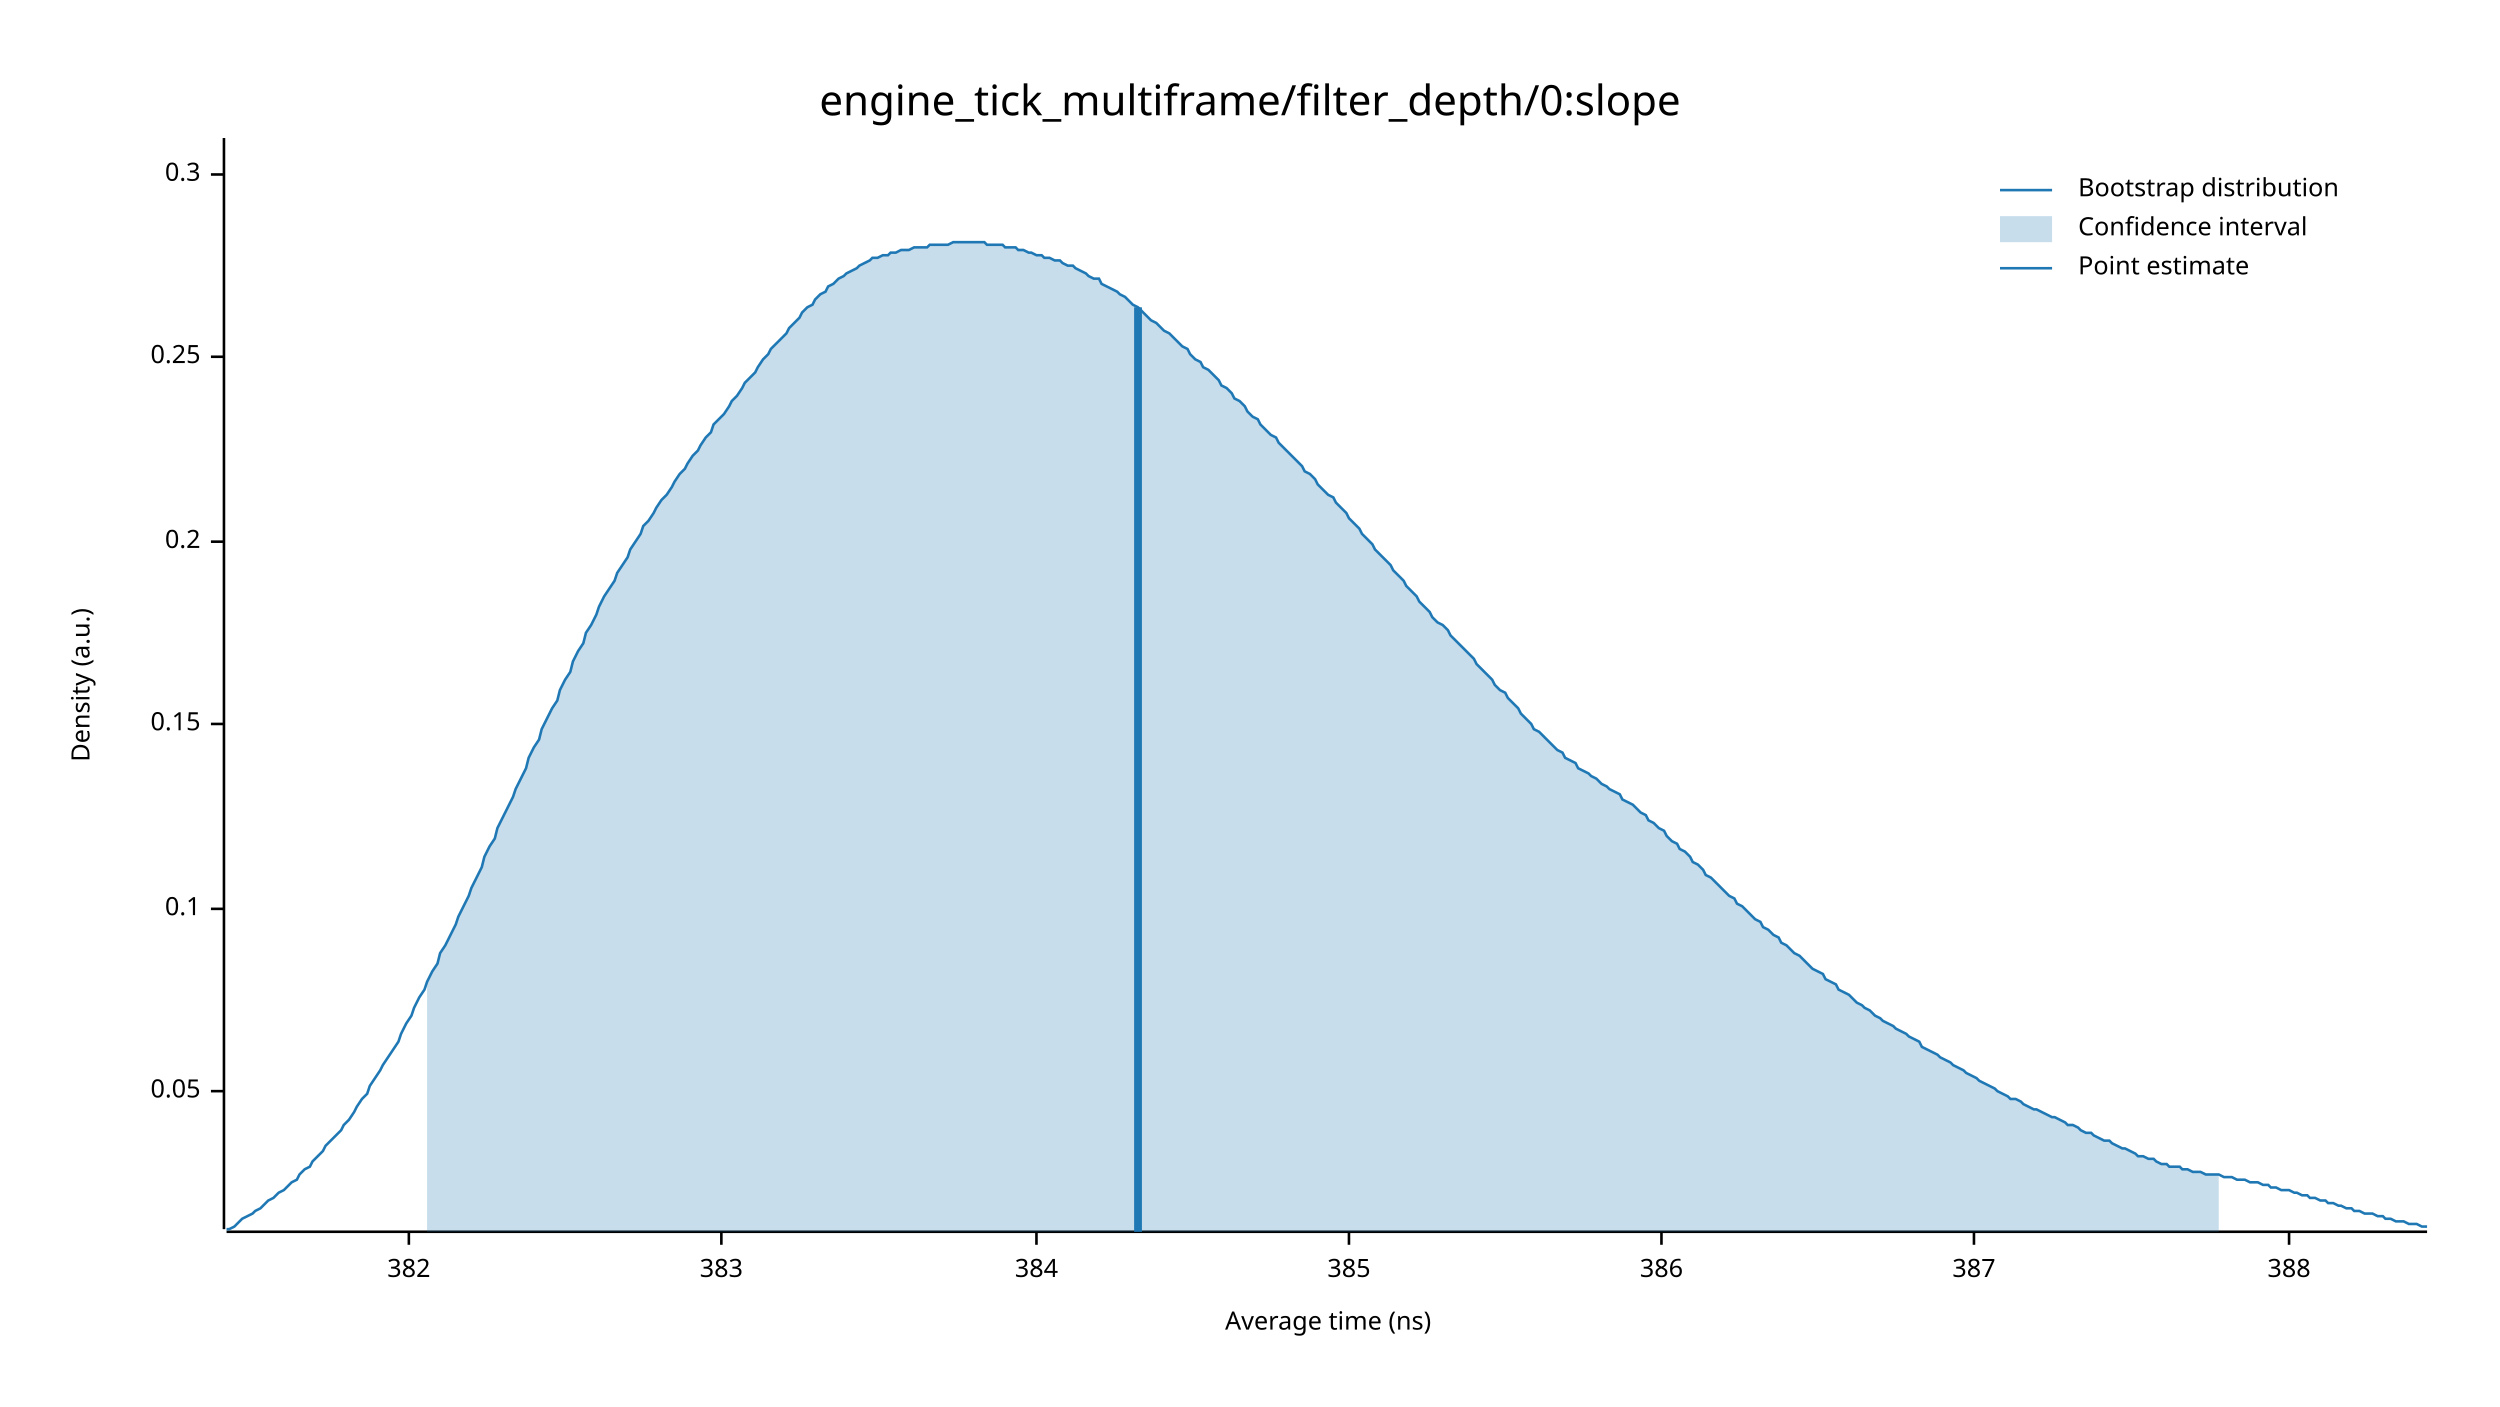
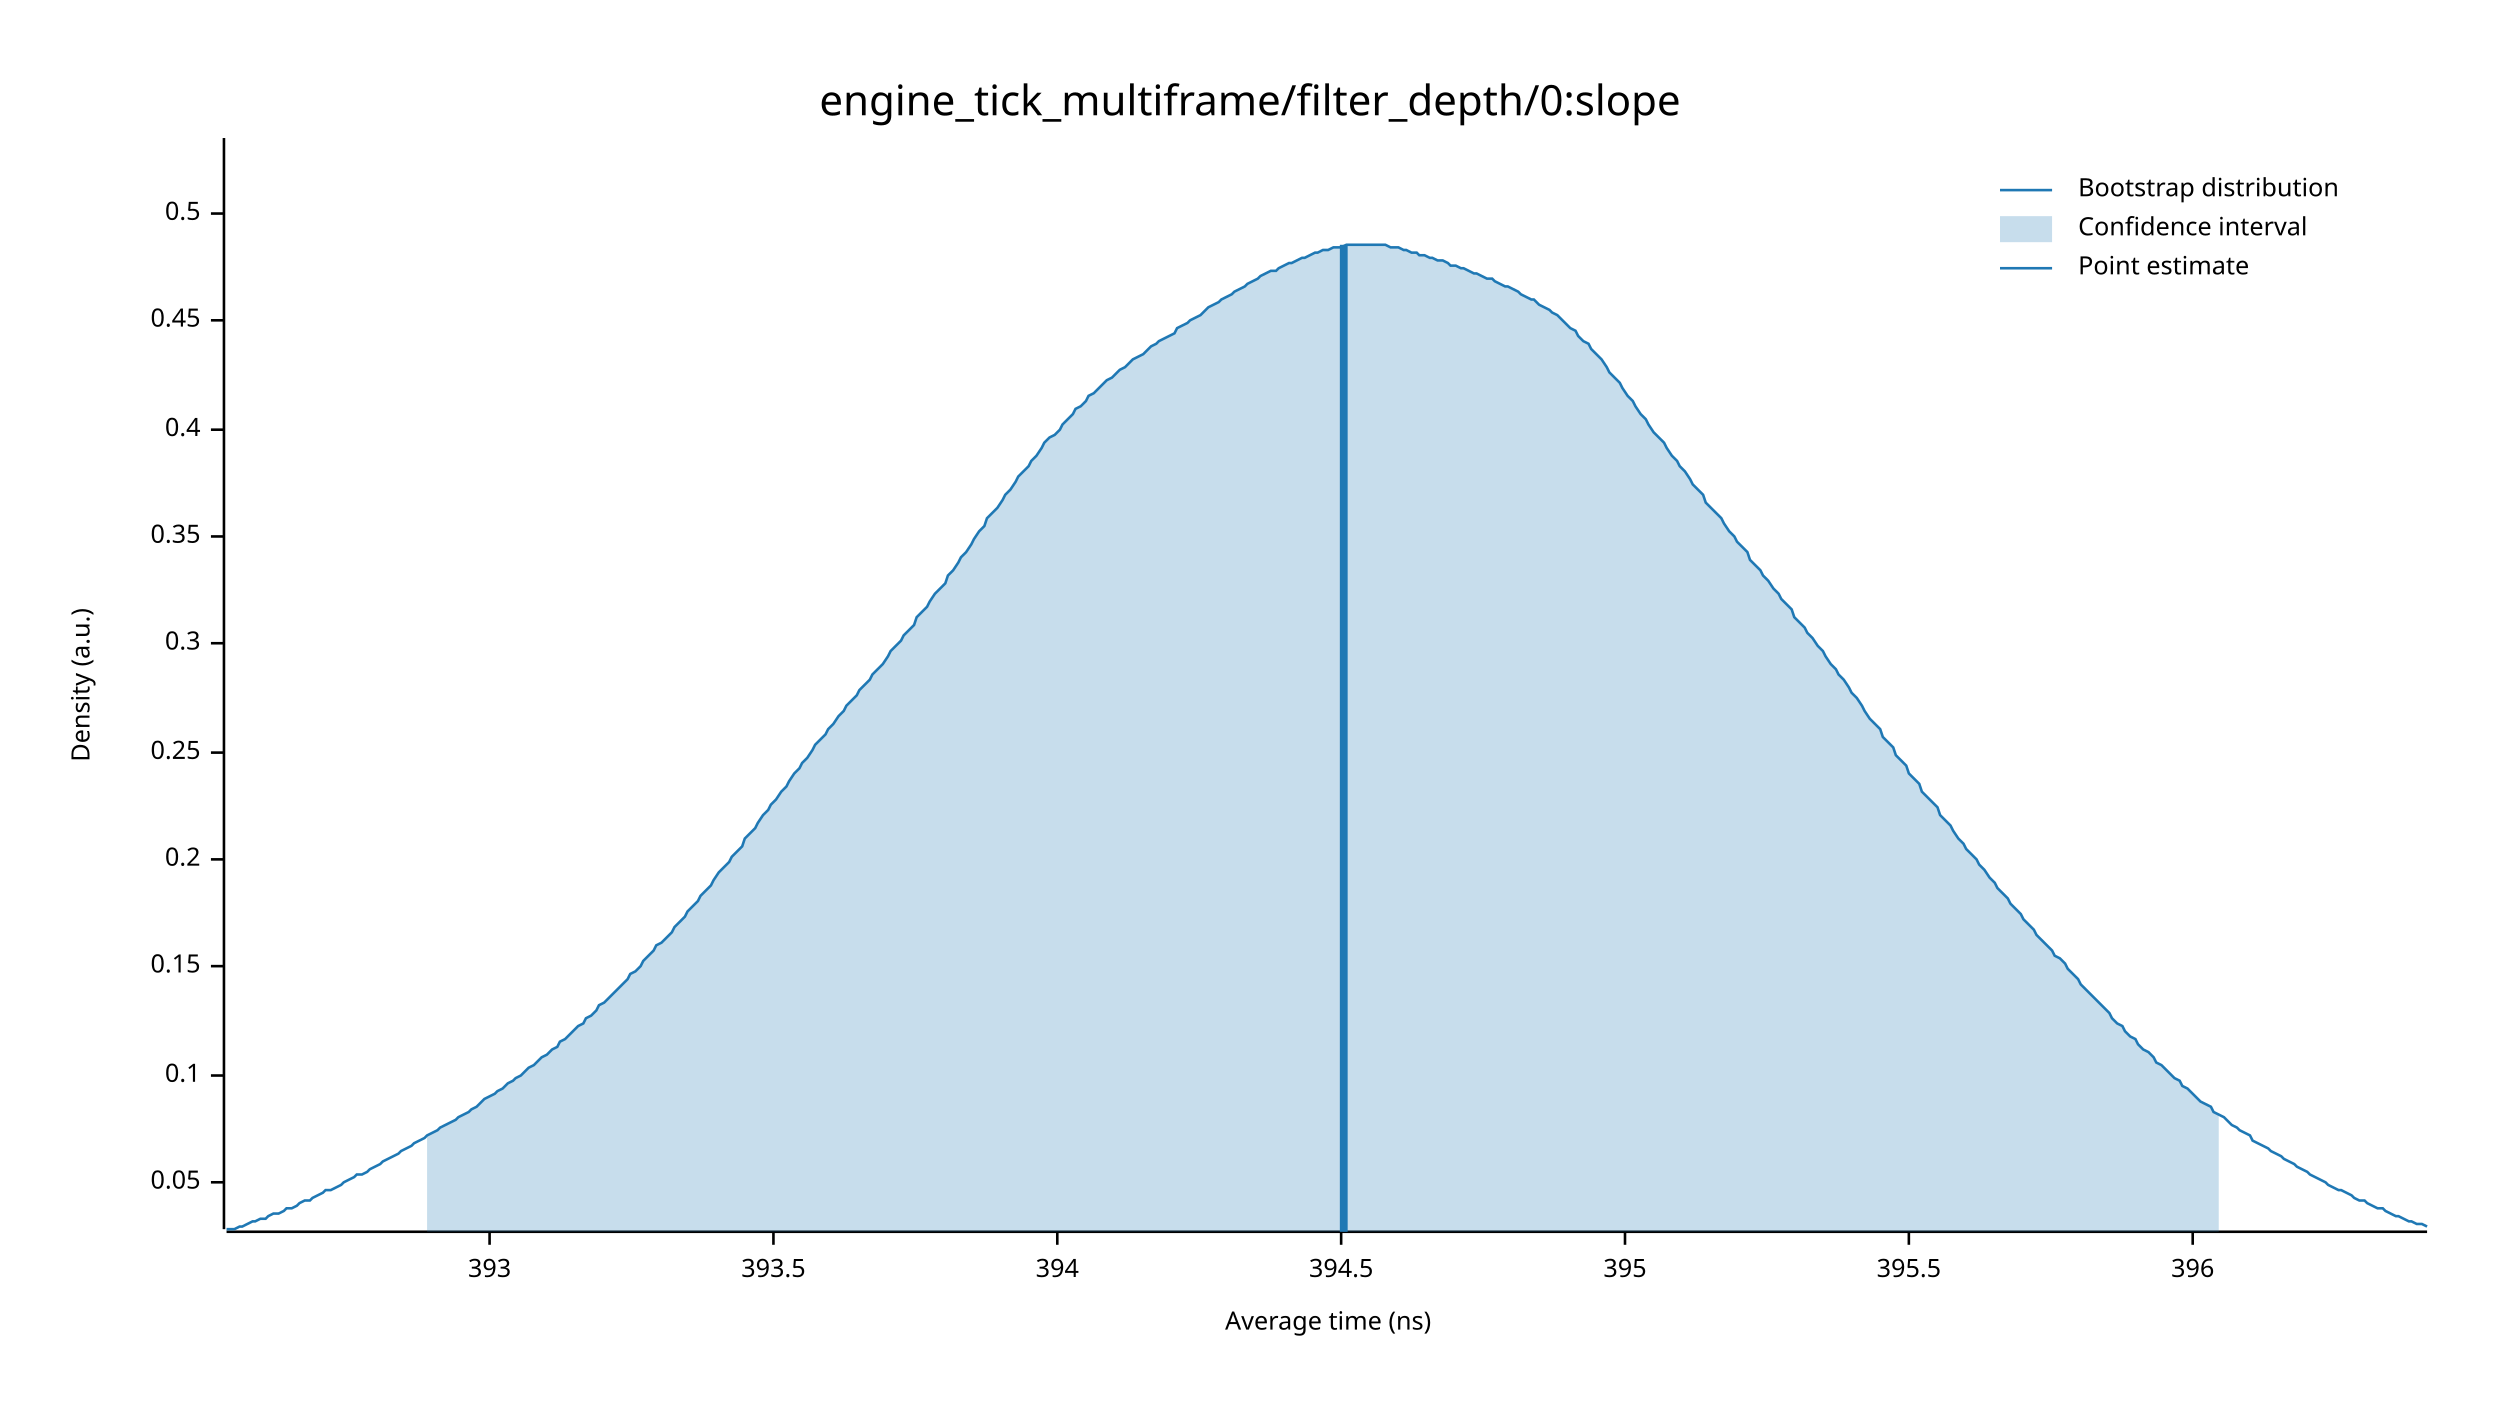
<svg xmlns="http://www.w3.org/2000/svg" width="960" height="540" viewBox="0 0 960 540">
  <text x="480" y="32" dy="0.76em" text-anchor="middle" font-family="sans-serif" font-size="16.129" opacity="1" fill="#000000">
engine_tick_multiframe/filter_depth/0:slope
</text>
  <text x="27" y="263" dy="0.76em" text-anchor="middle" font-family="sans-serif" font-size="9.677" opacity="1" fill="#000000" transform="rotate(270, 27, 263)">
Density (a.u.)
</text>
  <text x="510" y="513" dy="-0.5ex" text-anchor="middle" font-family="sans-serif" font-size="9.677" opacity="1" fill="#000000">
Average time (ns)
</text>
  <polyline fill="none" opacity="1" stroke="#000000" stroke-width="1" points="86,53 86,472 " />
-   <text x="77" y="419" dy="0.5ex" text-anchor="end" font-family="sans-serif" font-size="9.677" opacity="1" fill="#000000">
+   <text x="77" y="454" dy="0.5ex" text-anchor="end" font-family="sans-serif" font-size="9.677" opacity="1" fill="#000000">
0.05
</text>
-   <polyline fill="none" opacity="1" stroke="#000000" stroke-width="1" points="81,419 86,419 " />
-   <text x="77" y="349" dy="0.5ex" text-anchor="end" font-family="sans-serif" font-size="9.677" opacity="1" fill="#000000">
+   <polyline fill="none" opacity="1" stroke="#000000" stroke-width="1" points="81,454 86,454 " />
+   <text x="77" y="413" dy="0.5ex" text-anchor="end" font-family="sans-serif" font-size="9.677" opacity="1" fill="#000000">
0.1
</text>
-   <polyline fill="none" opacity="1" stroke="#000000" stroke-width="1" points="81,349 86,349 " />
-   <text x="77" y="278" dy="0.5ex" text-anchor="end" font-family="sans-serif" font-size="9.677" opacity="1" fill="#000000">
+   <polyline fill="none" opacity="1" stroke="#000000" stroke-width="1" points="81,413 86,413 " />
+   <text x="77" y="371" dy="0.5ex" text-anchor="end" font-family="sans-serif" font-size="9.677" opacity="1" fill="#000000">
0.15
</text>
-   <polyline fill="none" opacity="1" stroke="#000000" stroke-width="1" points="81,278 86,278 " />
-   <text x="77" y="208" dy="0.5ex" text-anchor="end" font-family="sans-serif" font-size="9.677" opacity="1" fill="#000000">
+   <polyline fill="none" opacity="1" stroke="#000000" stroke-width="1" points="81,371 86,371 " />
+   <text x="77" y="330" dy="0.5ex" text-anchor="end" font-family="sans-serif" font-size="9.677" opacity="1" fill="#000000">
0.2
</text>
-   <polyline fill="none" opacity="1" stroke="#000000" stroke-width="1" points="81,208 86,208 " />
-   <text x="77" y="137" dy="0.5ex" text-anchor="end" font-family="sans-serif" font-size="9.677" opacity="1" fill="#000000">
+   <polyline fill="none" opacity="1" stroke="#000000" stroke-width="1" points="81,330 86,330 " />
+   <text x="77" y="289" dy="0.5ex" text-anchor="end" font-family="sans-serif" font-size="9.677" opacity="1" fill="#000000">
0.25
</text>
-   <polyline fill="none" opacity="1" stroke="#000000" stroke-width="1" points="81,137 86,137 " />
-   <text x="77" y="67" dy="0.5ex" text-anchor="end" font-family="sans-serif" font-size="9.677" opacity="1" fill="#000000">
+   <polyline fill="none" opacity="1" stroke="#000000" stroke-width="1" points="81,289 86,289 " />
+   <text x="77" y="247" dy="0.5ex" text-anchor="end" font-family="sans-serif" font-size="9.677" opacity="1" fill="#000000">
0.3
</text>
-   <polyline fill="none" opacity="1" stroke="#000000" stroke-width="1" points="81,67 86,67 " />
+   <polyline fill="none" opacity="1" stroke="#000000" stroke-width="1" points="81,247 86,247 " />
+   <text x="77" y="206" dy="0.5ex" text-anchor="end" font-family="sans-serif" font-size="9.677" opacity="1" fill="#000000">
+ 0.35
+ </text>
+   <polyline fill="none" opacity="1" stroke="#000000" stroke-width="1" points="81,206 86,206 " />
+   <text x="77" y="165" dy="0.5ex" text-anchor="end" font-family="sans-serif" font-size="9.677" opacity="1" fill="#000000">
+ 0.4
+ </text>
+   <polyline fill="none" opacity="1" stroke="#000000" stroke-width="1" points="81,165 86,165 " />
+   <text x="77" y="123" dy="0.5ex" text-anchor="end" font-family="sans-serif" font-size="9.677" opacity="1" fill="#000000">
+ 0.45
+ </text>
+   <polyline fill="none" opacity="1" stroke="#000000" stroke-width="1" points="81,123 86,123 " />
+   <text x="77" y="82" dy="0.5ex" text-anchor="end" font-family="sans-serif" font-size="9.677" opacity="1" fill="#000000">
+ 0.5
+ </text>
+   <polyline fill="none" opacity="1" stroke="#000000" stroke-width="1" points="81,82 86,82 " />
  <polyline fill="none" opacity="1" stroke="#000000" stroke-width="1" points="87,473 932,473 " />
-   <text x="157" y="483" dy="0.76em" text-anchor="middle" font-family="sans-serif" font-size="9.677" opacity="1" fill="#000000">
- 382
+   <text x="188" y="483" dy="0.76em" text-anchor="middle" font-family="sans-serif" font-size="9.677" opacity="1" fill="#000000">
+ 393
</text>
-   <polyline fill="none" opacity="1" stroke="#000000" stroke-width="1" points="157,473 157,478 " />
-   <text x="277" y="483" dy="0.76em" text-anchor="middle" font-family="sans-serif" font-size="9.677" opacity="1" fill="#000000">
- 383
+   <polyline fill="none" opacity="1" stroke="#000000" stroke-width="1" points="188,473 188,478 " />
+   <text x="297" y="483" dy="0.76em" text-anchor="middle" font-family="sans-serif" font-size="9.677" opacity="1" fill="#000000">
+ 393.5
</text>
-   <polyline fill="none" opacity="1" stroke="#000000" stroke-width="1" points="277,473 277,478 " />
-   <text x="398" y="483" dy="0.76em" text-anchor="middle" font-family="sans-serif" font-size="9.677" opacity="1" fill="#000000">
- 384
+   <polyline fill="none" opacity="1" stroke="#000000" stroke-width="1" points="297,473 297,478 " />
+   <text x="406" y="483" dy="0.76em" text-anchor="middle" font-family="sans-serif" font-size="9.677" opacity="1" fill="#000000">
+ 394
</text>
-   <polyline fill="none" opacity="1" stroke="#000000" stroke-width="1" points="398,473 398,478 " />
-   <text x="518" y="483" dy="0.76em" text-anchor="middle" font-family="sans-serif" font-size="9.677" opacity="1" fill="#000000">
- 385
+   <polyline fill="none" opacity="1" stroke="#000000" stroke-width="1" points="406,473 406,478 " />
+   <text x="515" y="483" dy="0.76em" text-anchor="middle" font-family="sans-serif" font-size="9.677" opacity="1" fill="#000000">
+ 394.5
</text>
-   <polyline fill="none" opacity="1" stroke="#000000" stroke-width="1" points="518,473 518,478 " />
-   <text x="638" y="483" dy="0.76em" text-anchor="middle" font-family="sans-serif" font-size="9.677" opacity="1" fill="#000000">
- 386
+   <polyline fill="none" opacity="1" stroke="#000000" stroke-width="1" points="515,473 515,478 " />
+   <text x="624" y="483" dy="0.76em" text-anchor="middle" font-family="sans-serif" font-size="9.677" opacity="1" fill="#000000">
+ 395
</text>
-   <polyline fill="none" opacity="1" stroke="#000000" stroke-width="1" points="638,473 638,478 " />
-   <text x="758" y="483" dy="0.76em" text-anchor="middle" font-family="sans-serif" font-size="9.677" opacity="1" fill="#000000">
- 387
+   <polyline fill="none" opacity="1" stroke="#000000" stroke-width="1" points="624,473 624,478 " />
+   <text x="733" y="483" dy="0.76em" text-anchor="middle" font-family="sans-serif" font-size="9.677" opacity="1" fill="#000000">
+ 395.5
</text>
-   <polyline fill="none" opacity="1" stroke="#000000" stroke-width="1" points="758,473 758,478 " />
-   <text x="879" y="483" dy="0.76em" text-anchor="middle" font-family="sans-serif" font-size="9.677" opacity="1" fill="#000000">
- 388
+   <polyline fill="none" opacity="1" stroke="#000000" stroke-width="1" points="733,473 733,478 " />
+   <text x="842" y="483" dy="0.76em" text-anchor="middle" font-family="sans-serif" font-size="9.677" opacity="1" fill="#000000">
+ 396
</text>
-   <polyline fill="none" opacity="1" stroke="#000000" stroke-width="1" points="879,473 879,478 " />
-   <polyline fill="none" opacity="1" stroke="#1F78B4" stroke-width="1" points="87,472 88,472 90,471 92,469 93,468 95,467 97,466 98,465 100,464 102,462 103,461 105,460 107,458 109,457 110,456 112,454 114,453 115,451 117,449 119,448 120,446 122,444 124,442 125,440 127,438 129,436 131,434 132,432 134,430 136,427 137,425 139,422 141,420 142,417 144,414 146,411 147,409 149,406 151,403 153,400 154,397 156,393 158,390 159,387 161,383 163,380 164,377 166,373 168,370 169,366 171,363 173,359 175,355 176,352 178,348 180,344 181,341 183,337 185,333 186,329 188,325 190,322 191,318 193,314 195,310 197,306 198,303 200,299 202,295 203,291 205,287 207,284 208,280 210,276 212,272 214,269 215,265 217,261 219,258 220,254 222,250 224,247 225,243 227,240 229,236 230,233 232,229 234,226 236,223 237,220 239,217 241,214 242,211 244,208 246,205 247,202 249,200 251,197 252,195 254,192 256,190 258,187 259,185 261,182 263,180 264,178 266,175 268,173 269,171 271,168 273,166 274,163 276,161 278,159 280,156 281,154 283,152 285,149 286,147 288,145 290,143 291,141 293,138 295,136 296,134 298,132 300,130 302,128 303,126 305,124 307,122 308,120 310,118 312,117 313,115 315,113 317,112 318,110 320,109 322,107 324,106 325,105 327,104 329,103 330,102 332,101 334,100 335,99 337,99 339,98 341,98 342,97 344,97 346,96 347,96 349,96 351,95 352,95 354,95 356,95 357,94 359,94 361,94 363,94 364,94 366,93 368,93 369,93 371,93 373,93 374,93 376,93 378,93 379,94 381,94 383,94 385,94 386,95 388,95 390,95 391,96 393,96 395,97 396,97 398,98 400,98 401,99 403,99 405,100 407,100 408,101 410,102 412,102 413,103 415,104 417,105 418,106 420,107 422,107 423,109 425,110 427,111 429,112 430,113 432,114 434,116 435,117 437,118 439,120 440,121 442,123 444,124 445,125 447,127 449,128 451,130 452,131 454,133 456,134 457,136 459,138 461,139 462,141 464,142 466,144 468,146 469,148 471,149 473,151 474,153 476,154 478,156 479,158 481,160 483,161 484,163 486,165 488,167 490,168 491,170 493,172 495,174 496,175 498,177 500,179 501,181 503,182 505,184 506,186 508,188 510,190 512,191 513,193 515,195 517,197 518,199 520,201 522,203 523,205 525,207 527,209 528,211 530,213 532,215 534,217 535,219 537,221 539,223 540,225 542,227 544,229 545,231 547,233 549,235 550,237 552,239 554,240 556,242 557,244 559,246 561,248 562,249 564,251 566,253 567,255 569,257 571,259 573,261 574,263 576,265 578,266 579,268 581,270 583,272 584,274 586,276 588,278 589,280 591,281 593,283 595,285 596,286 598,288 600,289 601,291 603,292 605,293 606,295 608,296 610,297 611,298 613,299 615,301 617,302 618,303 620,304 622,305 623,307 625,308 627,309 628,310 630,312 632,313 633,315 635,316 637,318 639,319 640,321 642,323 644,324 645,326 647,327 649,329 650,331 652,332 654,334 655,336 657,337 659,339 661,341 662,342 664,344 666,345 667,347 669,348 671,350 672,351 674,353 676,354 677,356 679,357 681,359 683,360 684,362 686,363 688,365 689,366 691,367 693,369 694,370 696,372 698,373 700,374 701,376 703,377 705,378 706,380 708,381 710,382 711,383 713,385 715,386 716,387 718,388 720,390 722,391 723,392 725,393 727,394 728,395 730,396 732,397 733,398 735,399 737,400 738,402 740,403 742,404 744,405 745,406 747,407 749,408 750,409 752,410 754,411 755,412 757,413 759,414 760,415 762,416 764,417 766,418 767,419 769,420 771,421 772,422 774,422 776,423 777,424 779,425 781,426 782,426 784,427 786,428 788,429 789,429 791,430 793,431 794,432 796,432 798,433 799,434 801,435 803,435 804,436 806,437 808,438 810,438 811,439 813,440 815,441 816,441 818,442 820,443 821,444 823,444 825,445 827,445 828,446 830,447 832,447 833,448 835,448 837,448 838,449 840,449 842,450 843,450 845,450 847,451 849,451 850,451 852,451 854,452 855,452 857,452 859,453 860,453 862,453 864,454 865,454 867,454 869,455 871,455 872,456 874,456 876,457 877,457 879,457 881,458 882,458 884,459 886,459 887,460 889,460 891,461 893,461 894,462 896,462 898,463 899,463 901,464 903,464 904,465 906,465 908,466 909,466 911,466 913,467 915,467 916,468 918,468 920,469 921,469 923,469 925,470 926,470 928,470 930,471 932,471 " />
-   <polygon opacity="0.25" fill="#1F78B4" points="164,377 166,373 168,370 169,366 171,363 173,359 175,355 176,352 178,348 180,344 181,341 183,337 185,333 186,329 188,325 190,322 191,318 193,314 195,310 197,306 198,303 200,299 202,295 203,291 205,287 207,284 208,280 210,276 212,272 214,269 215,265 217,261 219,258 220,254 222,250 224,247 225,243 227,240 229,236 230,233 232,229 234,226 236,223 237,220 239,217 241,214 242,211 244,208 246,205 247,202 249,200 251,197 252,195 254,192 256,190 258,187 259,185 261,182 263,180 264,178 266,175 268,173 269,171 271,168 273,166 274,163 276,161 278,159 280,156 281,154 283,152 285,149 286,147 288,145 290,143 291,141 293,138 295,136 296,134 298,132 300,130 302,128 303,126 305,124 307,122 308,120 310,118 312,117 313,115 315,113 317,112 318,110 320,109 322,107 324,106 325,105 327,104 329,103 330,102 332,101 334,100 335,99 337,99 339,98 341,98 342,97 344,97 346,96 347,96 349,96 351,95 352,95 354,95 356,95 357,94 359,94 361,94 363,94 364,94 366,93 368,93 369,93 371,93 373,93 374,93 376,93 378,93 379,94 381,94 383,94 385,94 386,95 388,95 390,95 391,96 393,96 395,97 396,97 398,98 400,98 401,99 403,99 405,100 407,100 408,101 410,102 412,102 413,103 415,104 417,105 418,106 420,107 422,107 423,109 425,110 427,111 429,112 430,113 432,114 434,116 435,117 437,118 439,120 440,121 442,123 444,124 445,125 447,127 449,128 451,130 452,131 454,133 456,134 457,136 459,138 461,139 462,141 464,142 466,144 468,146 469,148 471,149 473,151 474,153 476,154 478,156 479,158 481,160 483,161 484,163 486,165 488,167 490,168 491,170 493,172 495,174 496,175 498,177 500,179 501,181 503,182 505,184 506,186 508,188 510,190 512,191 513,193 515,195 517,197 518,199 520,201 522,203 523,205 525,207 527,209 528,211 530,213 532,215 534,217 535,219 537,221 539,223 540,225 542,227 544,229 545,231 547,233 549,235 550,237 552,239 554,240 556,242 557,244 559,246 561,248 562,249 564,251 566,253 567,255 569,257 571,259 573,261 574,263 576,265 578,266 579,268 581,270 583,272 584,274 586,276 588,278 589,280 591,281 593,283 595,285 596,286 598,288 600,289 601,291 603,292 605,293 606,295 608,296 610,297 611,298 613,299 615,301 617,302 618,303 620,304 622,305 623,307 625,308 627,309 628,310 630,312 632,313 633,315 635,316 637,318 639,319 640,321 642,323 644,324 645,326 647,327 649,329 650,331 652,332 654,334 655,336 657,337 659,339 661,341 662,342 664,344 666,345 667,347 669,348 671,350 672,351 674,353 676,354 677,356 679,357 681,359 683,360 684,362 686,363 688,365 689,366 691,367 693,369 694,370 696,372 698,373 700,374 701,376 703,377 705,378 706,380 708,381 710,382 711,383 713,385 715,386 716,387 718,388 720,390 722,391 723,392 725,393 727,394 728,395 730,396 732,397 733,398 735,399 737,400 738,402 740,403 742,404 744,405 745,406 747,407 749,408 750,409 752,410 754,411 755,412 757,413 759,414 760,415 762,416 764,417 766,418 767,419 769,420 771,421 772,422 774,422 776,423 777,424 779,425 781,426 782,426 784,427 786,428 788,429 789,429 791,430 793,431 794,432 796,432 798,433 799,434 801,435 803,435 804,436 806,437 808,438 810,438 811,439 813,440 815,441 816,441 818,442 820,443 821,444 823,444 825,445 827,445 828,446 830,447 832,447 833,448 835,448 837,448 838,449 840,449 842,450 843,450 845,450 847,451 849,451 850,451 852,451 852,473 164,473 " />
-   <polyline fill="none" opacity="1" stroke="#1F78B4" stroke-width="3" points="437,473 437,118 " />
+   <polyline fill="none" opacity="1" stroke="#000000" stroke-width="1" points="842,473 842,478 " />
+   <polyline fill="none" opacity="1" stroke="#1F78B4" stroke-width="1" points="87,472 88,472 90,472 92,471 93,471 95,470 97,469 98,469 100,468 102,468 103,467 105,466 107,466 109,465 110,464 112,464 114,463 115,462 117,461 119,461 120,460 122,459 124,458 125,457 127,457 129,456 131,455 132,454 134,453 136,452 137,451 139,451 141,450 142,449 144,448 146,447 147,446 149,445 151,444 153,443 154,442 156,441 158,440 159,439 161,438 163,437 164,436 166,435 168,434 169,433 171,432 173,431 175,430 176,429 178,428 180,427 181,426 183,425 185,423 186,422 188,421 190,420 191,419 193,418 195,416 197,415 198,414 200,413 202,411 203,410 205,409 207,407 208,406 210,405 212,403 214,402 215,400 217,399 219,397 220,396 222,394 224,393 225,391 227,390 229,388 230,386 232,385 234,383 236,381 237,380 239,378 241,376 242,374 244,373 246,371 247,369 249,367 251,365 252,363 254,362 256,360 258,358 259,356 261,354 263,352 264,350 266,348 268,346 269,344 271,342 273,340 274,338 276,335 278,333 280,331 281,329 283,327 285,325 286,322 288,320 290,318 291,316 293,313 295,311 296,309 298,307 300,304 302,302 303,300 305,297 307,295 308,293 310,291 312,288 313,286 315,284 317,282 318,280 320,278 322,275 324,273 325,271 327,269 329,267 330,265 332,263 334,261 335,259 337,257 339,255 341,252 342,250 344,248 346,246 347,244 349,242 351,240 352,237 354,235 356,233 357,231 359,228 361,226 363,224 364,221 366,219 368,216 369,214 371,212 373,209 374,207 376,204 378,202 379,199 381,197 383,195 385,192 386,190 388,188 390,185 391,183 393,181 395,179 396,177 398,175 400,172 401,170 403,168 405,167 407,165 408,163 410,161 412,159 413,157 415,156 417,154 418,152 420,151 422,149 423,148 425,146 427,145 429,143 430,142 432,141 434,139 435,138 437,137 439,136 440,135 442,133 444,132 445,131 447,130 449,129 451,128 452,126 454,125 456,124 457,123 459,122 461,121 462,120 464,118 466,117 468,116 469,115 471,114 473,113 474,112 476,111 478,110 479,109 481,108 483,107 484,106 486,105 488,104 490,104 491,103 493,102 495,101 496,101 498,100 500,99 501,99 503,98 505,97 506,97 508,96 510,96 512,95 513,95 515,95 517,94 518,94 520,94 522,94 523,94 525,94 527,94 528,94 530,94 532,94 534,95 535,95 537,95 539,96 540,96 542,97 544,97 545,98 547,98 549,99 550,99 552,100 554,100 556,101 557,102 559,102 561,103 562,103 564,104 566,105 567,105 569,106 571,107 573,107 574,108 576,109 578,110 579,110 581,111 583,112 584,113 586,114 588,115 589,115 591,117 593,118 595,119 596,120 598,121 600,123 601,124 603,126 605,127 606,129 608,131 610,132 611,134 613,136 615,138 617,141 618,143 620,145 622,147 623,149 625,152 627,154 628,156 630,159 632,161 633,163 635,166 637,168 639,170 640,172 642,175 644,177 645,179 647,181 649,184 650,186 652,188 654,190 655,193 657,195 659,197 661,199 662,201 664,204 666,206 667,208 669,210 671,212 672,215 674,217 676,219 677,221 679,223 681,226 683,228 684,230 686,232 688,234 689,237 691,239 693,241 694,243 696,245 698,248 700,250 701,252 703,255 705,257 706,259 708,261 710,264 711,266 713,268 715,271 716,273 718,276 720,278 722,280 723,283 725,285 727,287 728,290 730,292 732,294 733,297 735,299 737,301 738,304 740,306 742,308 744,310 745,313 747,315 749,317 750,319 752,322 754,324 755,326 757,328 759,330 760,332 762,334 764,337 766,339 767,341 769,343 771,345 772,347 774,349 776,351 777,353 779,355 781,357 782,359 784,361 786,363 788,365 789,367 791,368 793,370 794,372 796,374 798,376 799,378 801,380 803,382 804,383 806,385 808,387 810,389 811,391 813,393 815,394 816,396 818,398 820,399 821,401 823,403 825,404 827,406 828,408 830,409 832,411 833,412 835,414 837,415 838,417 840,418 842,420 843,421 845,423 847,424 849,425 850,427 852,428 854,429 855,430 857,432 859,433 860,434 862,435 864,436 865,438 867,439 869,440 871,441 872,442 874,443 876,444 877,445 879,446 881,447 882,448 884,449 886,450 887,451 889,452 891,453 893,454 894,455 896,456 898,457 899,457 901,458 903,459 904,460 906,461 908,461 909,462 911,463 913,464 915,464 916,465 918,466 920,467 921,467 923,468 925,469 926,469 928,470 930,470 932,471 " />
+   <polygon opacity="0.25" fill="#1F78B4" points="164,436 166,435 168,434 169,433 171,432 173,431 175,430 176,429 178,428 180,427 181,426 183,425 185,423 186,422 188,421 190,420 191,419 193,418 195,416 197,415 198,414 200,413 202,411 203,410 205,409 207,407 208,406 210,405 212,403 214,402 215,400 217,399 219,397 220,396 222,394 224,393 225,391 227,390 229,388 230,386 232,385 234,383 236,381 237,380 239,378 241,376 242,374 244,373 246,371 247,369 249,367 251,365 252,363 254,362 256,360 258,358 259,356 261,354 263,352 264,350 266,348 268,346 269,344 271,342 273,340 274,338 276,335 278,333 280,331 281,329 283,327 285,325 286,322 288,320 290,318 291,316 293,313 295,311 296,309 298,307 300,304 302,302 303,300 305,297 307,295 308,293 310,291 312,288 313,286 315,284 317,282 318,280 320,278 322,275 324,273 325,271 327,269 329,267 330,265 332,263 334,261 335,259 337,257 339,255 341,252 342,250 344,248 346,246 347,244 349,242 351,240 352,237 354,235 356,233 357,231 359,228 361,226 363,224 364,221 366,219 368,216 369,214 371,212 373,209 374,207 376,204 378,202 379,199 381,197 383,195 385,192 386,190 388,188 390,185 391,183 393,181 395,179 396,177 398,175 400,172 401,170 403,168 405,167 407,165 408,163 410,161 412,159 413,157 415,156 417,154 418,152 420,151 422,149 423,148 425,146 427,145 429,143 430,142 432,141 434,139 435,138 437,137 439,136 440,135 442,133 444,132 445,131 447,130 449,129 451,128 452,126 454,125 456,124 457,123 459,122 461,121 462,120 464,118 466,117 468,116 469,115 471,114 473,113 474,112 476,111 478,110 479,109 481,108 483,107 484,106 486,105 488,104 490,104 491,103 493,102 495,101 496,101 498,100 500,99 501,99 503,98 505,97 506,97 508,96 510,96 512,95 513,95 515,95 517,94 518,94 520,94 522,94 523,94 525,94 527,94 528,94 530,94 532,94 534,95 535,95 537,95 539,96 540,96 542,97 544,97 545,98 547,98 549,99 550,99 552,100 554,100 556,101 557,102 559,102 561,103 562,103 564,104 566,105 567,105 569,106 571,107 573,107 574,108 576,109 578,110 579,110 581,111 583,112 584,113 586,114 588,115 589,115 591,117 593,118 595,119 596,120 598,121 600,123 601,124 603,126 605,127 606,129 608,131 610,132 611,134 613,136 615,138 617,141 618,143 620,145 622,147 623,149 625,152 627,154 628,156 630,159 632,161 633,163 635,166 637,168 639,170 640,172 642,175 644,177 645,179 647,181 649,184 650,186 652,188 654,190 655,193 657,195 659,197 661,199 662,201 664,204 666,206 667,208 669,210 671,212 672,215 674,217 676,219 677,221 679,223 681,226 683,228 684,230 686,232 688,234 689,237 691,239 693,241 694,243 696,245 698,248 700,250 701,252 703,255 705,257 706,259 708,261 710,264 711,266 713,268 715,271 716,273 718,276 720,278 722,280 723,283 725,285 727,287 728,290 730,292 732,294 733,297 735,299 737,301 738,304 740,306 742,308 744,310 745,313 747,315 749,317 750,319 752,322 754,324 755,326 757,328 759,330 760,332 762,334 764,337 766,339 767,341 769,343 771,345 772,347 774,349 776,351 777,353 779,355 781,357 782,359 784,361 786,363 788,365 789,367 791,368 793,370 794,372 796,374 798,376 799,378 801,380 803,382 804,383 806,385 808,387 810,389 811,391 813,393 815,394 816,396 818,398 820,399 821,401 823,403 825,404 827,406 828,408 830,409 832,411 833,412 835,414 837,415 838,417 840,418 842,420 843,421 845,423 847,424 849,425 850,427 852,428 852,473 164,473 " />
+   <polyline fill="none" opacity="1" stroke="#1F78B4" stroke-width="3" points="516,473 516,94 " />
  <text x="798" y="68" dy="0.76em" text-anchor="start" font-family="sans-serif" font-size="9.677" opacity="1" fill="#000000">
Bootstrap distribution
</text>
  <text x="798" y="83" dy="0.76em" text-anchor="start" font-family="sans-serif" font-size="9.677" opacity="1" fill="#000000">
Confidence interval
</text>
  <text x="798" y="98" dy="0.76em" text-anchor="start" font-family="sans-serif" font-size="9.677" opacity="1" fill="#000000">
Point estimate
</text>
  <polyline fill="none" opacity="1" stroke="#1F78B4" stroke-width="1" points="768,73 788,73 " />
  <rect x="768" y="83" width="20" height="10" opacity="0.25" fill="#1F78B4" stroke="none" />
  <polyline fill="none" opacity="1" stroke="#1F78B4" stroke-width="1" points="768,103 788,103 " />
</svg>
